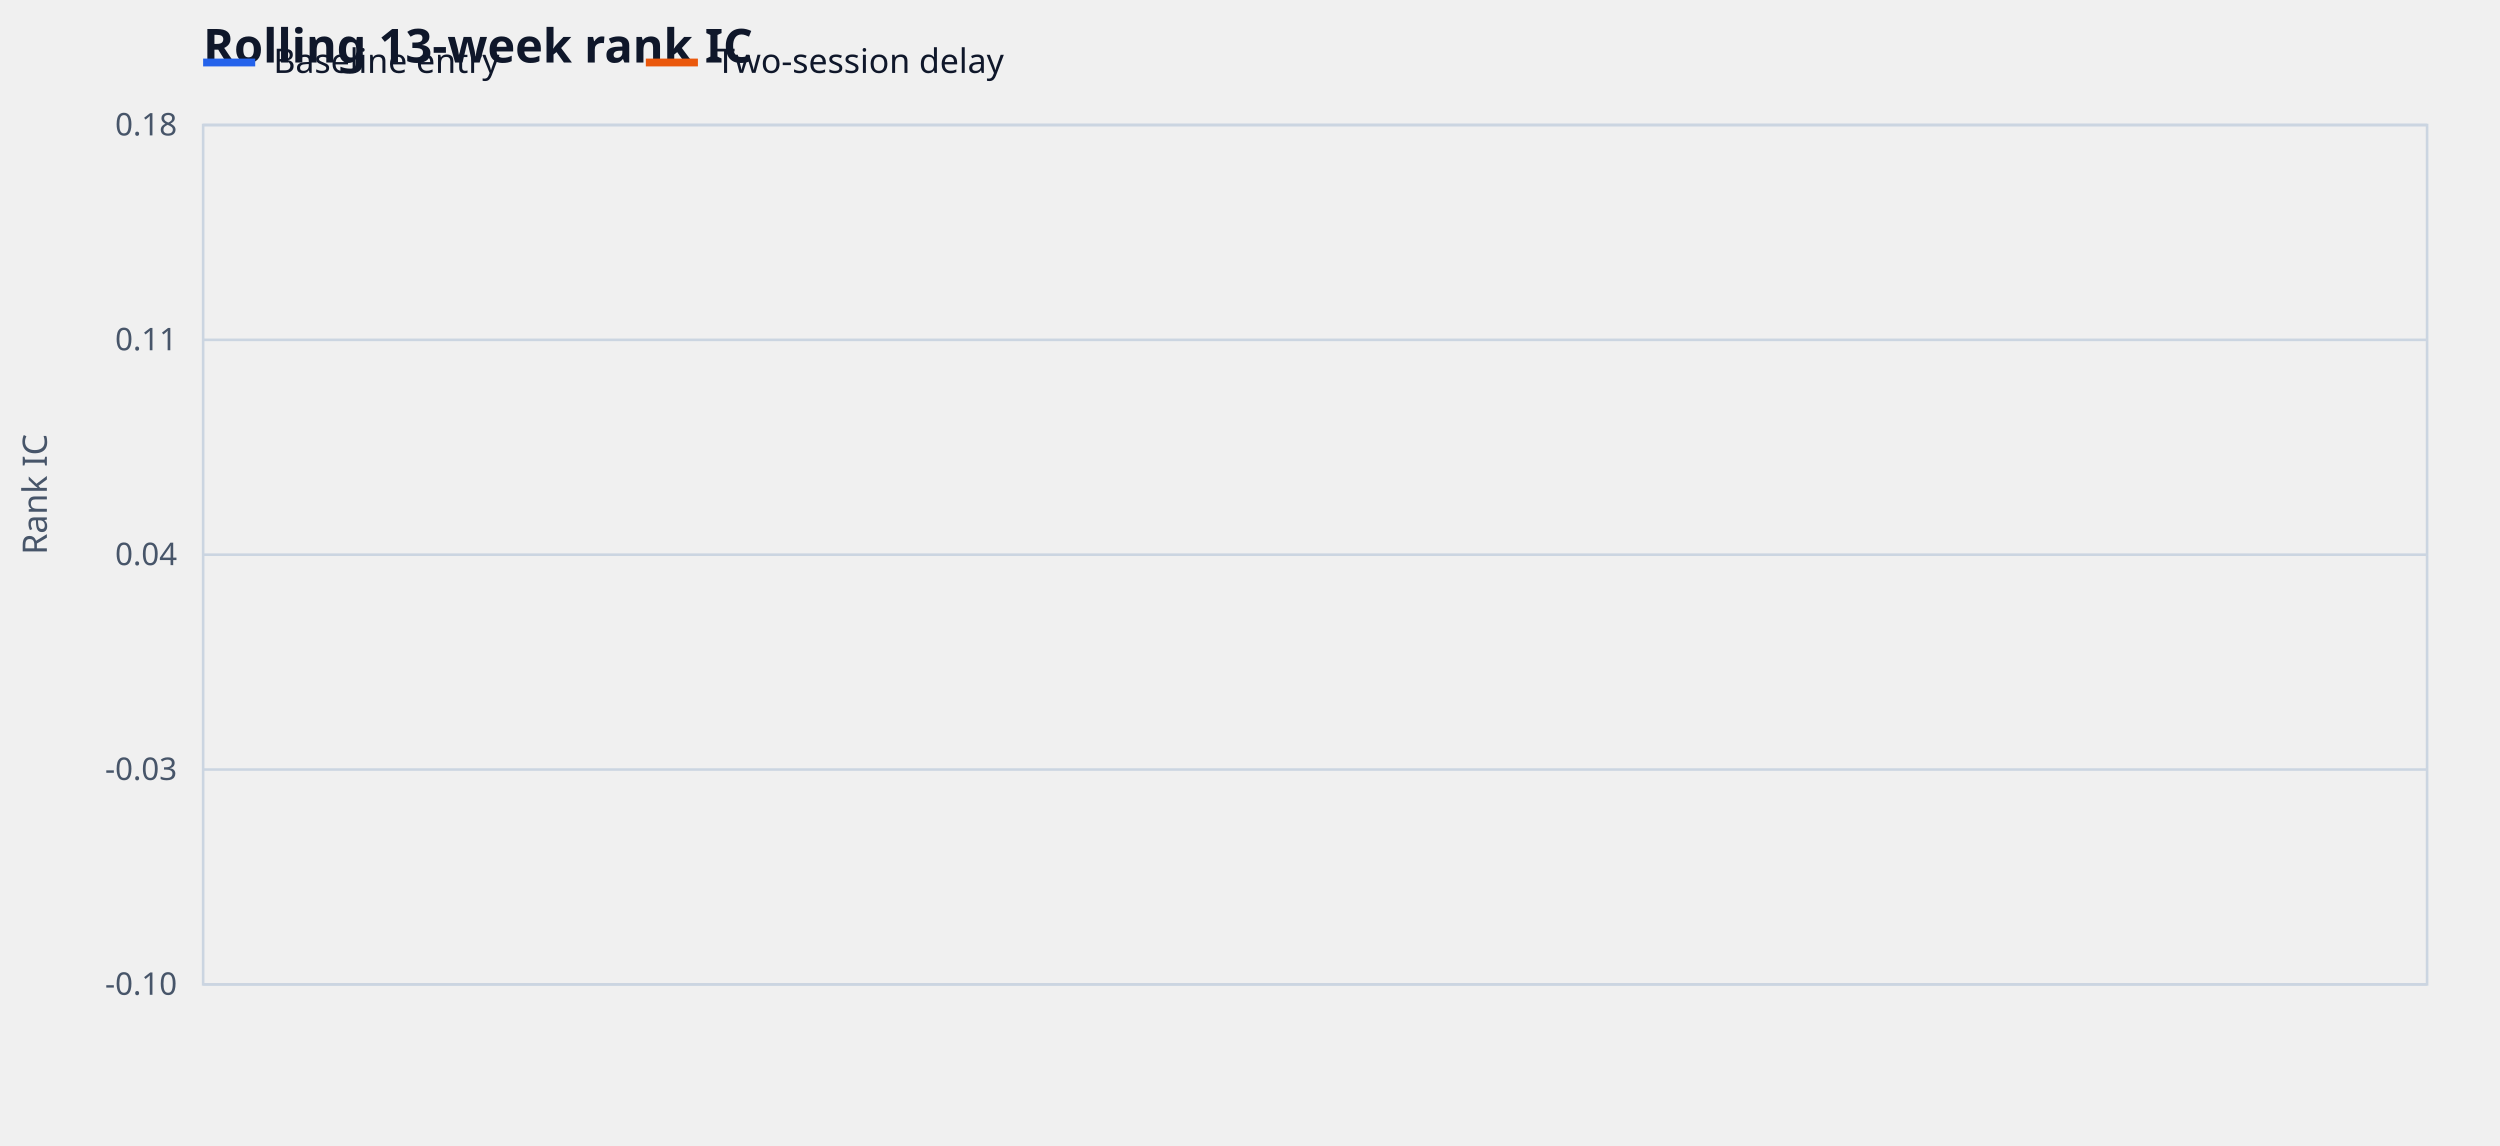
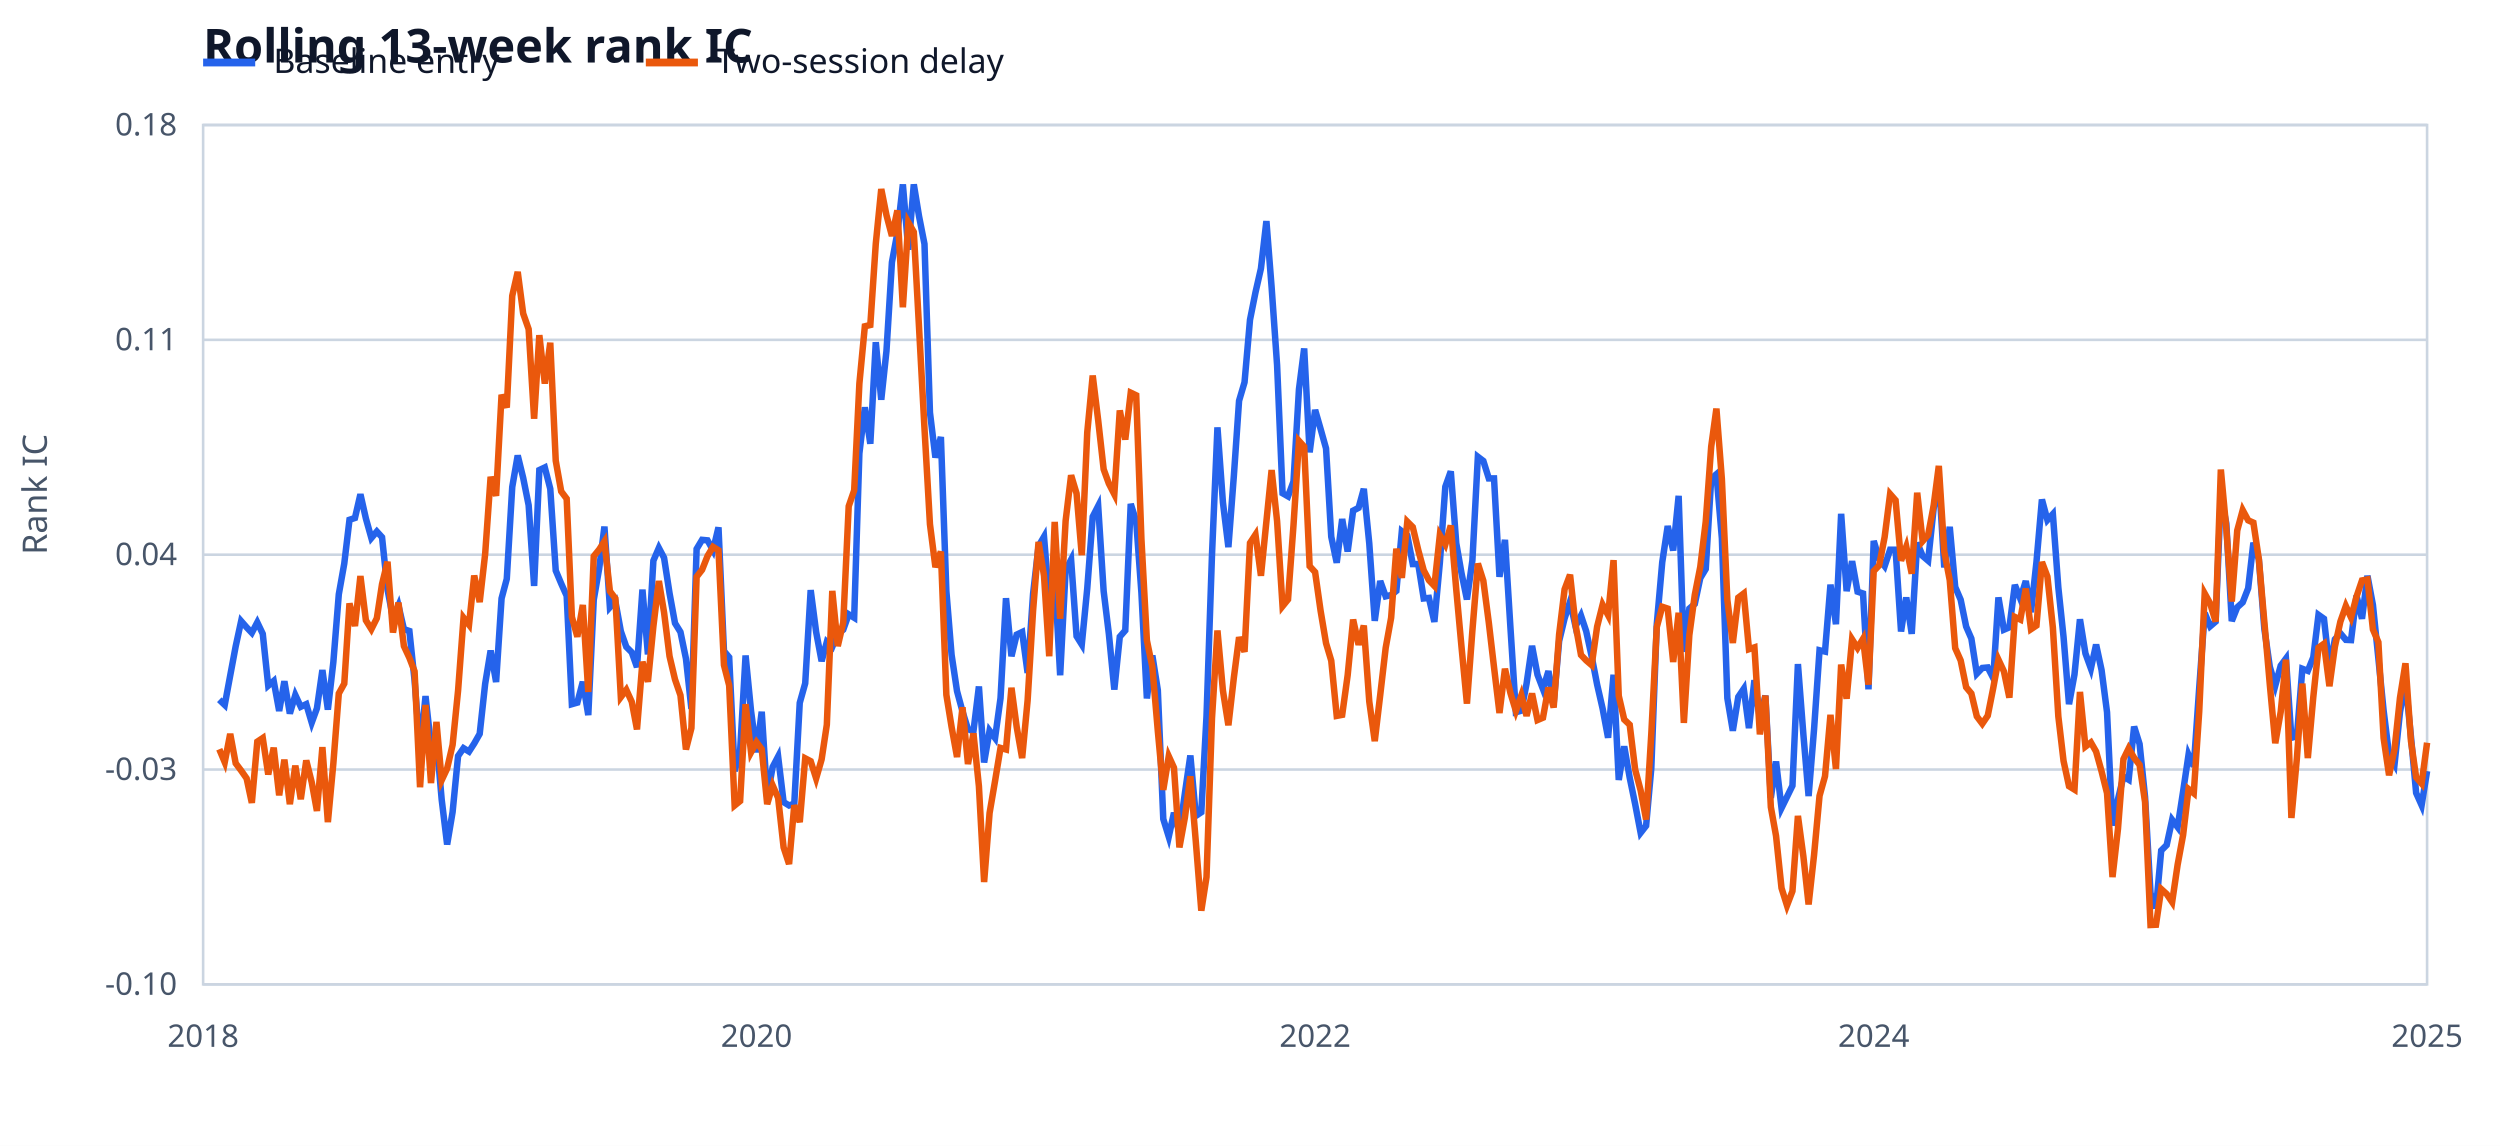
<svg xmlns="http://www.w3.org/2000/svg" viewBox="0 0 960 440" role="img" aria-labelledby="title desc">
  <style>.axis{fill:#475569;font:12px system-ui,sans-serif}.legend{fill:#0f172a;font:13px system-ui,sans-serif}.title{fill:#0f172a;font:600 18px system-ui,sans-serif}.label{fill:#475569;font:13px system-ui,sans-serif}</style>
+   <rect x="0" y="0" width="960" height="440" fill="white" />
  <text x="78" y="24" class="title">Rolling 13-week rank IC</text>
  <line x1="78" x2="98" y1="24" y2="24" stroke="#2563eb" stroke-width="3" />
  <text x="105" y="28" class="legend">Baseline entry</text>
  <line x1="248" x2="268" y1="24" y2="24" stroke="#ea580c" stroke-width="3" />
  <text x="275" y="28" class="legend">Two-session delay</text>
  <rect x="78" y="48" width="854" height="330" fill="none" stroke="#cbd5e1" />
  <line x1="78" x2="932" y1="378.0" y2="378.0" stroke="#cbd5e1" stroke-width="1" />
  <text x="68" y="382.0" text-anchor="end" class="axis">-0.10</text>
  <line x1="78" x2="932" y1="295.5" y2="295.5" stroke="#cbd5e1" stroke-width="1" />
  <text x="68" y="299.5" text-anchor="end" class="axis">-0.03</text>
  <line x1="78" x2="932" y1="213.0" y2="213.0" stroke="#cbd5e1" stroke-width="1" />
  <text x="68" y="217.0" text-anchor="end" class="axis">0.04</text>
  <line x1="78" x2="932" y1="130.5" y2="130.5" stroke="#cbd5e1" stroke-width="1" />
  <text x="68" y="134.5" text-anchor="end" class="axis">0.11</text>
  <line x1="78" x2="932" y1="48.0" y2="48.0" stroke="#cbd5e1" stroke-width="1" />
  <text x="68" y="52.0" text-anchor="end" class="axis">0.18</text>
-   <text x="5223293.5" y="402" text-anchor="middle" class="axis">2018</text>
-   <text x="5436793.5" y="402" text-anchor="middle" class="axis">2020</text>
-   <text x="5650293.5" y="402" text-anchor="middle" class="axis">2022</text>
-   <text x="5863793.5" y="402" text-anchor="middle" class="axis">2024</text>
-   <text x="6077293.5" y="402" text-anchor="middle" class="axis">2025</text>
-   <polyline points="5229542.2,268.7 5231625.2,270.7 5233708.1,259.4 5235791.0,248.2 5237576.4,238.5 5239956.9,240.9 5242039.8,243.0 5244122.7,239.0 5246205.7,243.4 5248288.6,263.3 5250371.5,261.5 5252454.4,273.0 5254537.4,261.6 5256620.3,274.0 5258703.2,266.9 5260786.1,271.4 5262869.1,270.4 5264952.0,277.5 5267034.9,272.0 5269117.8,257.3 5271200.8,272.5 5273283.7,254.3 5275366.6,228.2 5277449.6,216.4 5279532.5,199.6 5281615.4,198.9 5283698.3,189.8 5285781.3,199.1 5287864.2,206.6 5289947.1,204.1 5292030.0,206.3 5294113.0,226.3 5296195.9,237.4 5298278.8,232.5 5300361.8,241.6 5302444.7,242.3 5304527.6,261.3 5306610.5,288.5 5308693.5,267.3 5310776.4,286.3 5312859.3,283.9 5314942.2,307.0 5317025.2,324.3 5319108.1,311.8 5321191.0,290.3 5323273.9,287.3 5325356.9,288.6 5327439.8,285.5 5329522.7,281.8 5331605.7,262.6 5333688.6,249.8 5335771.5,261.9 5337854.4,229.8 5339937.4,222.3 5342020.3,187.0 5344103.2,174.9 5346186.1,183.5 5348269.1,194.0 5350352.0,225.0 5352137.4,180.5 5354517.8,179.5 5356600.8,187.7 5358683.7,219.1 5360766.6,224.1 5362849.6,228.8 5364932.5,270.4 5367015.4,269.8 5369098.3,261.8 5371181.3,274.6 5373264.2,230.3 5375347.1,218.2 5377430.0,202.2 5379513.0,233.2 5381595.9,230.9 5383678.8,242.4 5385761.8,248.4 5387844.7,250.5 5389927.6,256.2 5392010.5,226.4 5394093.5,251.3 5396176.4,215.3 5398259.3,210.4 5400342.2,214.2 5402425.2,227.8 5404508.1,239.3 5406591.0,242.7 5408673.9,252.9 5410756.9,272.2 5412839.8,210.8 5414922.7,207.3 5417005.7,207.5 5419088.6,211.3 5421171.5,202.5 5423254.4,250.0 5425337.4,252.4 5427420.3,296.1 5429503.2,288.4 5431586.1,251.7 5433669.1,273.0 5435752.0,288.9 5437834.9,273.3 5439917.8,306.1 5442000.8,294.5 5444083.7,290.5 5446166.6,308.0 5448249.6,309.3 5450332.5,308.6 5452415.4,269.9 5454498.3,262.4 5456581.3,226.6 5458366.6,242.7 5460747.1,253.9 5462830.0,246.5 5464913.0,248.4 5466995.9,243.4 5469078.8,241.8 5471161.8,235.9 5473244.7,237.2 5475327.6,174.1 5477410.5,156.4 5479493.5,170.4 5481576.4,131.4 5483361.8,153.5 5485742.2,134.8 5487825.2,100.7 5489908.1,89.4 5491991.0,70.8 5494073.9,95.9 5496156.9,70.8 5498239.8,83.0 5500322.7,93.7 5502405.7,158.4 5504488.6,175.7 5506571.5,167.8 5508654.4,227.0 5510737.4,251.4 5512820.3,265.4 5514903.2,273.2 5516986.1,280.0 5519069.1,280.8 5521152.0,263.6 5523234.9,292.8 5525317.8,280.6 5527400.8,283.4 5529483.7,268.1 5531566.6,229.7 5533649.6,252.0 5535434.9,243.7 5537517.8,242.7 5539898.3,258.4 5541981.3,228.0 5544064.2,209.7 5546147.1,206.1 5548230.0,230.7 5550313.0,221.2 5552395.9,259.3 5554478.8,218.9 5556561.8,214.9 5558644.7,244.3 5560727.6,247.5 5562810.5,226.0 5564595.9,198.4 5566976.4,194.3 5569059.3,227.0 5571142.2,243.4 5573225.2,264.8 5575308.1,244.5 5577391.0,242.1 5579473.9,193.5 5581556.9,200.2 5583639.8,227.6 5585722.7,268.2 5587805.7,251.7 5589888.6,265.0 5591971.5,314.5 5594054.4,321.3 5596137.4,312.1 5598220.3,319.8 5600303.2,304.6 5602386.1,290.1 5604469.1,313.3 5606552.0,311.9 5608634.9,275.0 5610717.8,213.1 5612800.8,164.1 5614883.7,192.9 5616966.6,210.1 5619049.6,182.7 5621132.5,153.9 5623215.4,146.8 5625298.3,122.8 5627381.3,112.3 5629464.2,103.1 5631547.1,84.9 5633630.0,110.3 5635713.0,140.2 5637795.9,189.4 5639878.8,190.6 5641961.8,184.9 5643747.1,149.5 5646127.6,133.8 5648210.5,173.7 5650293.5,157.4 5652376.4,164.7 5654459.3,172.2 5656542.2,206.1 5658625.2,216.1 5660708.1,199.3 5662791.0,211.8 5664873.9,196.1 5666956.9,195.0 5669039.8,187.7 5671122.7,208.7 5673205.7,238.4 5675288.6,223.1 5677073.9,229.0 5679454.4,228.5 5681537.4,226.9 5683620.3,204.0 5685703.2,205.6 5687786.1,216.6 5689869.1,216.6 5691952.0,229.8 5694034.9,229.6 5696117.8,238.8 5698200.8,216.1 5700283.7,186.9 5702366.6,181.0 5704449.6,208.6 5706532.5,220.0 5708615.4,230.2 5710698.3,215.2 5712781.3,175.4 5714864.2,177.0 5716947.1,183.7 5719030.0,183.7 5721113.0,221.5 5723195.9,207.3 5725278.8,240.9 5727361.8,273.5 5729444.7,272.9 5731527.6,262.5 5733610.5,248.0 5735693.5,259.1 5737776.4,264.6 5739859.3,257.7 5741942.2,270.3 5744025.2,246.2 5746108.1,237.5 5748191.0,231.0 5750273.9,240.5 5752356.9,236.4 5754439.8,242.4 5756522.7,252.1 5758605.7,262.9 5760688.6,272.1 5762771.5,283.3 5764854.4,259.1 5766937.4,299.5 5769020.3,286.6 5771103.2,298.6 5773186.1,308.8 5775269.1,319.8 5777352.0,317.1 5779434.9,295.0 5781517.8,239.7 5783303.2,215.9 5785683.7,202.0 5787766.6,211.4 5789849.6,190.4 5791932.5,250.3 5794015.4,233.7 5796098.3,231.9 5798181.3,222.0 5800264.2,218.5 5802347.1,183.8 5804430.0,182.1 5806513.0,206.7 5808595.9,268.1 5810678.8,280.6 5812761.8,267.6 5814844.7,264.5 5816927.6,279.6 5819010.5,261.2 5821093.5,276.1 5823176.4,267.1 5825259.3,306.4 5827342.2,292.4 5829425.2,310.3 5831508.1,306.0 5833591.0,301.7 5835673.9,255.0 5837756.9,282.1 5839839.8,305.7 5841922.7,280.0 5844005.7,249.7 5846088.6,250.2 5848171.5,224.5 5850254.4,239.7 5852337.4,197.3 5854420.3,227.0 5856503.2,215.5 5858586.1,227.2 5860669.1,227.9 5862752.0,264.7 5864834.9,207.7 5866917.8,214.7 5869000.8,217.4 5871083.7,211.1 5873166.6,211.1 5875249.6,242.5 5877332.5,229.4 5879415.4,243.4 5881498.3,208.4 5883581.3,213.5 5885664.2,215.3 5887747.1,195.4 5889532.5,183.2 5891913.0,217.9 5893995.9,202.3 5896078.8,225.4 5898161.8,230.3 5900244.7,240.6 5902327.6,245.2 5904410.5,258.7 5906493.5,256.5 5908576.4,256.3 5910659.3,260.4 5912742.2,229.4 5914825.2,241.8 5916908.1,240.9 5918991.0,224.6 5921073.9,229.9 5923156.9,223.1 5925239.8,235.1 5927322.7,215.8 5929405.7,191.8 5931488.6,199.7 5933571.5,197.4 5935654.4,225.6 5937737.4,244.6 5939820.3,270.4 5941903.2,259.0 5943986.1,237.8 5946069.1,250.9 5948152.0,256.7 5950234.9,247.5 5952317.8,257.3 5954400.8,273.5 5956483.7,317.0 5958566.6,306.9 5960649.6,298.2 5962732.5,299.4 5964815.4,279.0 5966898.3,285.7 5968981.3,306.0 5971064.2,343.0 5973147.1,348.7 5975230.0,326.6 5977313.0,324.5 5979395.9,314.8 5981478.8,317.6 5983561.8,304.0 5985644.7,289.8 5987727.6,294.3 5989810.5,264.1 5991893.5,235.4 5993976.4,240.5 5996059.3,238.7 5998142.2,190.1 6000225.2,201.0 6002308.1,238.5 6004093.5,233.2 6006473.9,231.3 6008556.9,225.9 6010639.8,208.4 6012722.7,214.8 6014805.7,241.4 6016888.6,256.0 6018971.5,263.3 6021054.4,255.6 6023137.4,252.9 6025220.3,283.3 6027005.7,282.7 6029386.1,256.8 6031469.1,257.6 6033552.0,252.4 6035634.9,236.1 6037717.8,237.6 6039800.8,256.5 6041883.7,245.5 6043966.6,243.2 6046049.6,245.7 6048132.5,245.8 6050215.4,228.7 6052298.3,237.6 6054381.3,221.1 6056464.2,232.3 6058547.1,252.9 6060630.0,272.8 6062713.0,289.8 6064795.9,293.5 6066878.8,273.4 6068961.8,261.7 6071044.7,282.8 6073127.6,304.5 6075210.5,309.2 6077293.5,296.1" fill="none" stroke="#2563eb" stroke-width="2.5" />
-   <polyline points="5229542.2,287.7 5231625.2,292.7 5233708.1,281.8 5235791.0,293.1 5237576.4,295.9 5239956.9,298.9 5242039.8,308.3 5244122.7,284.8 5246205.7,283.4 5248288.6,297.4 5250371.5,287.1 5252454.4,305.4 5254537.4,291.7 5256620.3,308.8 5258703.2,294.0 5260786.1,306.9 5262869.1,292.0 5264952.0,300.4 5267034.9,311.4 5269117.8,286.9 5271200.8,315.7 5273283.7,293.2 5275366.6,266.3 5277449.6,262.5 5279532.5,231.7 5281615.4,240.4 5283698.3,221.2 5285781.3,238.2 5287864.2,241.6 5289947.1,237.4 5292030.0,224.3 5294113.0,215.7 5296195.9,242.9 5298278.8,231.4 5300361.8,248.1 5302444.7,252.6 5304527.6,257.8 5306610.5,302.3 5308693.5,270.7 5310776.4,300.7 5312859.3,277.2 5314942.2,299.6 5317025.2,295.1 5319108.1,286.0 5321191.0,265.2 5323273.9,237.2 5325356.9,239.9 5327439.8,221.0 5329522.7,231.2 5331605.7,212.7 5333688.6,183.1 5335771.5,190.4 5337854.4,151.6 5339937.4,156.5 5342020.3,113.6 5344103.2,104.4 5346186.1,120.4 5348269.1,126.4 5350352.0,160.8 5352137.4,128.7 5354517.8,147.3 5356600.8,131.6 5358683.7,176.9 5360766.6,188.7 5362849.6,191.5 5364932.5,236.9 5367015.4,244.5 5369098.3,232.3 5371181.3,265.7 5373264.2,213.6 5375347.1,211.0 5377430.0,207.9 5379513.0,227.0 5381595.9,229.8 5383678.8,267.7 5385761.8,264.9 5387844.7,269.5 5389927.6,280.1 5392010.5,254.1 5394093.5,261.8 5396176.4,240.5 5398259.3,223.1 5400342.2,235.2 5402425.2,252.0 5404508.1,260.9 5406591.0,267.0 5408673.9,287.8 5410756.9,279.6 5412839.8,221.5 5414922.7,218.8 5417005.7,213.5 5419088.6,210.0 5421171.5,211.3 5423254.4,255.4 5425337.4,263.2 5427420.3,309.3 5429503.2,307.6 5431586.1,270.4 5433669.1,288.9 5435752.0,285.0 5437834.9,287.7 5439917.8,308.8 5442000.8,301.6 5444083.7,306.4 5446166.6,325.4 5448249.6,331.8 5450332.5,309.2 5452415.4,315.7 5454498.3,291.2 5456581.3,292.3 5458366.6,298.9 5460747.1,291.6 5462830.0,278.3 5464913.0,226.9 5466995.9,248.1 5469078.8,239.1 5471161.8,194.4 5473244.7,188.3 5475327.6,147.3 5477410.5,125.3 5479493.5,124.8 5481576.4,93.6 5483361.8,72.6 5485742.2,82.6 5487825.2,90.6 5489908.1,80.8 5491991.0,118.0 5494073.9,85.4 5496156.9,89.1 5498239.8,125.6 5500322.7,164.5 5502405.7,201.3 5504488.6,217.8 5506571.5,211.8 5508654.4,266.8 5510737.4,279.1 5512820.3,290.7 5514903.2,271.6 5516986.1,293.4 5519069.1,281.6 5521152.0,301.9 5523234.9,338.7 5525317.8,312.2 5527400.8,299.9 5529483.7,287.2 5531566.6,287.8 5533649.6,264.1 5535434.9,279.1 5537517.8,291.1 5539898.3,269.0 5541981.3,234.5 5544064.2,208.1 5546147.1,221.1 5548230.0,252.0 5550313.0,200.4 5552395.9,237.6 5554478.8,200.0 5556561.8,182.5 5558644.7,189.5 5560727.6,213.2 5562810.5,166.1 5564595.9,144.2 5566976.4,161.4 5569059.3,180.2 5571142.2,185.7 5573225.2,189.8 5575308.1,157.6 5577391.0,168.8 5579473.9,150.8 5581556.9,151.8 5583639.8,206.9 5585722.7,245.9 5587805.7,256.1 5589888.6,280.7 5591971.5,303.3 5594054.4,290.4 5596137.4,294.8 5598220.3,325.4 5600303.2,313.9 5602386.1,298.1 5604469.1,323.3 5606552.0,349.7 5608634.9,336.8 5610717.8,275.8 5612800.8,242.1 5614883.7,265.2 5616966.6,278.5 5619049.6,260.2 5621132.5,244.7 5623215.4,250.3 5625298.3,208.5 5627381.3,205.3 5629464.2,221.1 5631547.1,200.2 5633630.0,180.5 5635713.0,200.1 5637795.9,232.8 5639878.8,230.2 5641961.8,201.7 5643747.1,169.3 5646127.6,171.5 5648210.5,217.4 5650293.5,219.7 5652376.4,234.5 5654459.3,247.0 5656542.2,253.7 5658625.2,274.9 5660708.1,274.5 5662791.0,259.3 5664873.9,237.9 5666956.9,247.6 5669039.8,240.2 5671122.7,269.4 5673205.7,284.6 5675288.6,266.9 5677073.9,248.8 5679454.4,237.2 5681537.4,210.7 5683620.3,221.9 5685703.2,200.3 5687786.1,202.4 5689869.1,211.2 5691952.0,219.0 5694034.9,222.8 5696117.8,225.0 5698200.8,205.5 5700283.7,209.1 5702366.6,201.8 5704449.6,226.4 5706532.5,248.2 5708615.4,270.2 5710698.3,242.1 5712781.3,216.4 5714864.2,223.0 5716947.1,239.1 5719030.0,256.2 5721113.0,273.8 5723195.9,256.8 5725278.8,266.1 5727361.8,273.0 5729444.7,267.0 5731527.6,274.9 5733610.5,266.3 5735693.5,276.5 5737776.4,275.6 5739859.3,264.0 5741942.2,271.7 5744025.2,243.6 5746108.1,226.3 5748191.0,220.7 5750273.9,239.9 5752356.9,251.5 5754439.8,253.6 5756522.7,255.4 5758605.7,240.6 5760688.6,232.2 5762771.5,236.2 5764854.4,215.1 5766937.4,267.2 5769020.3,276.3 5771103.2,278.3 5773186.1,295.5 5775269.1,303.5 5777352.0,314.7 5779434.9,281.8 5781517.8,240.8 5783303.2,233.0 5785683.7,233.7 5787766.6,254.2 5789849.6,235.3 5791932.5,277.6 5794015.4,243.9 5796098.3,228.4 5798181.3,217.7 5800264.2,200.3 5802347.1,171.5 5804430.0,156.9 5806513.0,184.0 5808595.9,230.4 5810678.8,246.9 5812761.8,229.5 5814844.7,227.9 5816927.6,249.3 5819010.5,248.6 5821093.5,282.0 5823176.4,267.1 5825259.3,309.9 5827342.2,321.0 5829425.2,341.0 5831508.1,347.7 5833591.0,342.2 5835673.9,313.3 5837756.9,328.9 5839839.8,347.3 5841922.7,328.3 5844005.7,305.6 5846088.6,298.1 5848171.5,274.5 5850254.4,295.3 5852337.4,255.2 5854420.3,268.3 5856503.2,245.5 5858586.1,248.8 5860669.1,245.3 5862752.0,262.9 5864834.9,219.3 5866917.8,217.1 5869000.8,206.2 5871083.7,189.7 5873166.6,192.1 5875249.6,215.3 5877332.5,209.9 5879415.4,220.3 5881498.3,189.2 5883581.3,207.8 5885664.2,205.4 5887747.1,194.3 5889532.5,178.9 5891913.0,211.8 5893995.9,222.8 5896078.8,248.9 5898161.8,253.6 5900244.7,263.9 5902327.6,266.3 5904410.5,275.1 5906493.5,277.9 5908576.4,274.8 5910659.3,264.2 5912742.2,253.3 5914825.2,257.8 5916908.1,267.9 5918991.0,236.9 5921073.9,237.9 5923156.9,226.0 5925239.8,241.6 5927322.7,240.2 5929405.7,215.8 5931488.6,221.4 5933571.5,241.0 5935654.4,275.1 5937737.4,292.2 5939820.3,301.9 5941903.2,303.2 5943986.1,265.7 5946069.1,286.7 5948152.0,285.1 5950234.9,288.6 5952317.8,296.2 5954400.8,304.6 5956483.7,336.8 5958566.6,318.3 5960649.6,291.5 5962732.5,287.4 5964815.4,291.0 5966898.3,293.7 5968981.3,308.0 5971064.2,355.2 5973147.1,355.1 5975230.0,341.4 5977313.0,343.3 5979395.9,346.4 5981478.8,332.1 5983561.8,320.7 5985644.7,303.0 5987727.6,304.6 5989810.5,273.2 5991893.5,227.9 5993976.4,231.7 5996059.3,238.7 5998142.2,180.3 6000225.2,203.1 6002308.1,231.0 6004093.5,203.7 6006473.9,195.9 6008556.9,199.8 6010639.8,200.7 6012722.7,214.7 6014805.7,238.7 6016888.6,262.8 6018971.5,285.4 6021054.4,273.3 6023137.4,253.3 6025220.3,314.1 6027005.7,291.2 6029386.1,262.5 6031469.1,291.1 6033552.0,267.7 6035634.9,248.7 6037717.8,247.2 6039800.8,263.5 6041883.7,248.3 6043966.6,238.7 6046049.6,232.7 6048132.5,237.1 6050215.4,229.1 6052298.3,222.9 6054381.3,222.5 6056464.2,241.7 6058547.1,246.6 6060630.0,283.4 6062713.0,297.7 6064795.9,287.7 6066878.8,267.9 6068961.8,254.7 6071044.7,284.5 6073127.6,298.5 6075210.5,300.9 6077293.5,285.2" fill="none" stroke="#ea580c" stroke-width="2.5" />
+   <text x="78.0" y="402" text-anchor="middle" class="axis">2018</text>
+   <text x="290.5" y="402" text-anchor="middle" class="axis">2020</text>
+   <text x="505.0" y="402" text-anchor="middle" class="axis">2022</text>
+   <text x="719.5" y="402" text-anchor="middle" class="axis">2024</text>
+   <text x="932.0" y="402" text-anchor="middle" class="axis">2025</text>
+   <polyline points="84.2,268.7 86.3,270.7 88.4,259.4 90.5,248.2 92.6,238.5 94.7,240.9 96.7,243.0 98.8,239.0 100.9,243.4 103.0,263.3 105.1,261.5 107.2,273.0 109.2,261.6 111.3,274.0 113.4,266.9 115.5,271.4 117.6,270.4 119.7,277.5 121.7,272.0 123.8,257.3 125.9,272.5 128.0,254.3 130.1,228.2 132.2,216.4 134.2,199.6 136.3,198.9 138.4,189.8 140.5,199.1 142.6,206.6 144.7,204.1 146.7,206.3 148.8,226.3 150.9,237.4 153.0,232.5 155.1,241.6 157.2,242.3 159.2,261.3 161.3,288.5 163.4,267.3 165.5,286.3 167.6,283.9 169.6,307.0 171.7,324.3 173.8,311.8 175.9,290.3 178.0,287.3 180.1,288.6 182.1,285.5 184.2,281.8 186.3,262.6 188.4,249.8 190.5,261.9 192.6,229.8 194.6,222.3 196.7,187.0 198.8,174.9 200.9,183.5 203.0,194.0 205.1,225.0 207.1,180.5 209.2,179.5 211.3,187.7 213.4,219.1 215.5,224.1 217.6,228.8 219.6,270.4 221.7,269.8 223.8,261.8 225.9,274.6 228.0,230.3 230.1,218.2 232.1,202.2 234.2,233.2 236.3,230.9 238.4,242.4 240.5,248.4 242.6,250.5 244.6,256.2 246.7,226.4 248.8,251.3 250.9,215.3 253.0,210.4 255.0,214.2 257.1,227.8 259.2,239.3 261.3,242.7 263.4,252.9 265.5,272.2 267.5,210.8 269.6,207.3 271.7,207.5 273.8,211.3 275.9,202.5 278.0,250.0 280.0,252.4 282.1,296.1 284.2,288.4 286.3,251.7 288.4,273.0 290.5,288.9 292.5,273.3 294.6,306.1 296.7,294.5 298.8,290.5 300.9,308.0 303.0,309.3 305.0,308.6 307.1,269.9 309.2,262.4 311.3,226.6 313.4,242.7 315.5,253.9 317.5,246.5 319.6,248.4 321.7,243.4 323.8,241.8 325.9,235.9 328.0,237.2 330.0,174.1 332.1,156.4 334.2,170.4 336.3,131.4 338.4,153.5 340.4,134.8 342.5,100.7 344.6,89.4 346.7,70.8 348.8,95.9 350.9,70.8 352.9,83.0 355.0,93.7 357.1,158.4 359.2,175.7 361.3,167.8 363.4,227.0 365.4,251.4 367.5,265.4 369.6,273.2 371.7,280.0 373.8,280.8 375.9,263.6 377.9,292.8 380.0,280.6 382.1,283.4 384.2,268.1 386.3,229.7 388.4,252.0 390.4,243.7 392.5,242.7 394.6,258.4 396.7,228.0 398.8,209.7 400.9,206.1 402.9,230.7 405.0,221.2 407.1,259.3 409.2,218.9 411.3,214.9 413.4,244.3 415.4,247.5 417.5,226.0 419.6,198.4 421.7,194.3 423.8,227.0 425.8,243.4 427.9,264.8 430.0,244.5 432.1,242.1 434.2,193.5 436.3,200.2 438.3,227.6 440.4,268.2 442.5,251.7 444.6,265.0 446.7,314.5 448.8,321.3 450.8,312.1 452.9,319.8 455.0,304.6 457.1,290.1 459.2,313.3 461.3,311.9 463.3,275.0 465.4,213.1 467.5,164.1 469.6,192.9 471.7,210.1 473.8,182.7 475.8,153.9 477.9,146.8 480.0,122.8 482.1,112.3 484.2,103.1 486.3,84.9 488.3,110.3 490.4,140.2 492.5,189.4 494.6,190.6 496.7,184.9 498.8,149.5 500.8,133.8 502.9,173.7 505.0,157.4 507.1,164.7 509.2,172.2 511.2,206.1 513.3,216.1 515.4,199.3 517.5,211.8 519.6,196.1 521.7,195.0 523.7,187.7 525.8,208.7 527.9,238.4 530.0,223.1 532.1,229.0 534.2,228.5 536.2,226.9 538.3,204.0 540.4,205.6 542.5,216.6 544.6,216.6 546.7,229.8 548.7,229.6 550.8,238.8 552.9,216.1 555.0,186.9 557.1,181.0 559.2,208.6 561.2,220.0 563.3,230.2 565.4,215.2 567.5,175.4 569.6,177.0 571.7,183.7 573.7,183.7 575.8,221.5 577.9,207.3 580.0,240.9 582.1,273.5 584.2,272.9 586.2,262.5 588.3,248.0 590.4,259.1 592.5,264.6 594.6,257.7 596.6,270.3 598.7,246.2 600.8,237.5 602.9,231.0 605.0,240.5 607.1,236.4 609.1,242.4 611.2,252.1 613.3,262.9 615.4,272.1 617.5,283.3 619.6,259.1 621.6,299.5 623.7,286.6 625.8,298.6 627.9,308.8 630.0,319.8 632.1,317.1 634.1,295.0 636.2,239.7 638.3,215.9 640.4,202.0 642.5,211.4 644.6,190.4 646.6,250.3 648.7,233.7 650.8,231.9 652.9,222.0 655.0,218.5 657.1,183.8 659.1,182.1 661.2,206.7 663.3,268.1 665.4,280.6 667.5,267.6 669.6,264.5 671.6,279.6 673.7,261.2 675.8,276.1 677.9,267.1 680.0,306.4 682.0,292.4 684.1,310.3 686.2,306.0 688.3,301.7 690.4,255.0 692.5,282.1 694.5,305.7 696.6,280.0 698.7,249.7 700.8,250.2 702.9,224.5 705.0,239.7 707.0,197.3 709.1,227.0 711.2,215.5 713.3,227.2 715.4,227.9 717.5,264.7 719.5,207.7 721.6,214.7 723.7,217.4 725.8,211.1 727.9,211.1 730.0,242.5 732.0,229.4 734.1,243.4 736.2,208.4 738.3,213.5 740.4,215.3 742.5,195.4 744.5,183.2 746.6,217.9 748.7,202.3 750.8,225.4 752.9,230.3 755.0,240.6 757.0,245.2 759.1,258.7 761.2,256.5 763.3,256.3 765.4,260.4 767.4,229.4 769.5,241.8 771.6,240.9 773.7,224.6 775.8,229.9 777.9,223.1 779.9,235.1 782.0,215.8 784.1,191.8 786.2,199.7 788.3,197.4 790.4,225.6 792.4,244.6 794.5,270.4 796.6,259.0 798.7,237.8 800.8,250.9 802.9,256.7 804.9,247.5 807.0,257.3 809.1,273.5 811.2,317.0 813.3,306.9 815.4,298.2 817.4,299.4 819.5,279.0 821.6,285.7 823.7,306.0 825.8,343.0 827.9,348.7 829.9,326.6 832.0,324.5 834.1,314.8 836.2,317.6 838.3,304.0 840.4,289.8 842.4,294.3 844.5,264.1 846.6,235.4 848.7,240.5 850.8,238.7 852.8,190.1 854.9,201.0 857.0,238.5 859.1,233.2 861.2,231.3 863.3,225.9 865.3,208.4 867.4,214.8 869.5,241.4 871.6,256.0 873.7,263.3 875.8,255.6 877.8,252.9 879.9,283.3 882.0,282.7 884.1,256.8 886.2,257.6 888.3,252.4 890.3,236.1 892.4,237.6 894.5,256.5 896.6,245.5 898.7,243.2 900.8,245.7 902.8,245.8 904.9,228.7 907.0,237.6 909.1,221.1 911.2,232.3 913.3,252.9 915.3,272.8 917.4,289.8 919.5,293.5 921.6,273.4 923.7,261.7 925.8,282.8 927.8,304.5 929.9,309.2 932.0,296.1" fill="none" stroke="#2563eb" stroke-width="2.5" />
+   <polyline points="84.2,287.7 86.3,292.7 88.4,281.8 90.5,293.1 92.6,295.9 94.7,298.9 96.7,308.3 98.8,284.8 100.9,283.4 103.0,297.4 105.1,287.1 107.2,305.4 109.2,291.7 111.3,308.8 113.4,294.0 115.5,306.9 117.6,292.0 119.7,300.4 121.7,311.4 123.8,286.9 125.9,315.7 128.0,293.2 130.1,266.3 132.2,262.5 134.2,231.7 136.3,240.4 138.4,221.2 140.5,238.2 142.6,241.6 144.7,237.4 146.7,224.3 148.8,215.7 150.9,242.9 153.0,231.4 155.1,248.1 157.2,252.6 159.2,257.8 161.3,302.3 163.4,270.7 165.5,300.7 167.6,277.2 169.6,299.6 171.7,295.1 173.8,286.0 175.9,265.2 178.0,237.2 180.1,239.9 182.1,221.0 184.2,231.2 186.3,212.7 188.4,183.1 190.5,190.4 192.6,151.6 194.6,156.5 196.7,113.6 198.8,104.4 200.9,120.4 203.0,126.4 205.1,160.8 207.1,128.7 209.2,147.3 211.3,131.6 213.4,176.9 215.5,188.7 217.6,191.5 219.6,236.9 221.7,244.5 223.8,232.3 225.9,265.7 228.0,213.6 230.1,211.0 232.1,207.9 234.2,227.0 236.3,229.8 238.4,267.7 240.5,264.9 242.6,269.5 244.6,280.1 246.7,254.1 248.8,261.8 250.9,240.5 253.0,223.1 255.0,235.2 257.1,252.0 259.2,260.9 261.3,267.0 263.4,287.8 265.5,279.6 267.5,221.5 269.6,218.8 271.7,213.5 273.8,210.0 275.9,211.3 278.0,255.4 280.0,263.2 282.1,309.3 284.2,307.6 286.3,270.4 288.4,288.9 290.5,285.0 292.5,287.7 294.6,308.8 296.7,301.6 298.8,306.4 300.9,325.4 303.0,331.8 305.0,309.2 307.1,315.7 309.2,291.2 311.3,292.3 313.4,298.9 315.5,291.6 317.5,278.3 319.6,226.9 321.7,248.1 323.8,239.1 325.9,194.4 328.0,188.3 330.0,147.3 332.1,125.3 334.2,124.8 336.3,93.6 338.4,72.6 340.4,82.6 342.5,90.6 344.6,80.8 346.7,118.0 348.8,85.4 350.9,89.1 352.9,125.6 355.0,164.5 357.1,201.3 359.2,217.8 361.3,211.8 363.4,266.8 365.4,279.1 367.5,290.7 369.6,271.6 371.7,293.4 373.8,281.6 375.9,301.9 377.9,338.7 380.0,312.2 382.1,299.9 384.2,287.2 386.3,287.8 388.4,264.1 390.4,279.1 392.5,291.1 394.6,269.0 396.7,234.5 398.8,208.1 400.9,221.1 402.9,252.0 405.0,200.4 407.1,237.6 409.2,200.0 411.3,182.5 413.4,189.5 415.4,213.2 417.5,166.1 419.6,144.2 421.7,161.4 423.8,180.2 425.8,185.7 427.9,189.8 430.0,157.6 432.1,168.8 434.2,150.8 436.3,151.8 438.3,206.9 440.4,245.9 442.5,256.1 444.6,280.7 446.7,303.3 448.8,290.4 450.8,294.8 452.9,325.4 455.0,313.9 457.1,298.1 459.2,323.3 461.3,349.7 463.3,336.8 465.4,275.8 467.5,242.1 469.6,265.2 471.7,278.5 473.8,260.2 475.8,244.7 477.9,250.3 480.0,208.5 482.1,205.3 484.2,221.1 486.3,200.2 488.3,180.5 490.4,200.1 492.5,232.8 494.6,230.2 496.7,201.7 498.8,169.3 500.8,171.5 502.9,217.4 505.0,219.7 507.1,234.5 509.2,247.0 511.2,253.7 513.3,274.9 515.4,274.5 517.5,259.3 519.6,237.9 521.7,247.6 523.7,240.2 525.8,269.4 527.9,284.6 530.0,266.9 532.1,248.8 534.2,237.2 536.2,210.7 538.3,221.9 540.4,200.3 542.5,202.4 544.6,211.2 546.7,219.0 548.7,222.8 550.8,225.0 552.9,205.5 555.0,209.1 557.1,201.8 559.2,226.4 561.2,248.2 563.3,270.2 565.4,242.1 567.5,216.4 569.6,223.0 571.7,239.1 573.7,256.2 575.8,273.8 577.9,256.8 580.0,266.1 582.1,273.0 584.2,267.0 586.2,274.9 588.3,266.3 590.4,276.5 592.5,275.6 594.6,264.0 596.6,271.7 598.7,243.6 600.8,226.3 602.9,220.7 605.0,239.9 607.1,251.5 609.1,253.6 611.2,255.4 613.3,240.6 615.4,232.2 617.5,236.2 619.6,215.1 621.6,267.2 623.7,276.3 625.8,278.3 627.9,295.5 630.0,303.5 632.1,314.7 634.1,281.8 636.2,240.8 638.3,233.0 640.4,233.7 642.5,254.2 644.6,235.3 646.6,277.6 648.7,243.9 650.8,228.4 652.9,217.7 655.0,200.3 657.1,171.5 659.1,156.9 661.2,184.0 663.3,230.4 665.4,246.9 667.5,229.5 669.6,227.9 671.6,249.3 673.7,248.6 675.8,282.0 677.9,267.1 680.0,309.9 682.0,321.0 684.1,341.0 686.2,347.7 688.3,342.2 690.4,313.3 692.5,328.9 694.5,347.3 696.6,328.3 698.7,305.6 700.8,298.1 702.9,274.5 705.0,295.3 707.0,255.2 709.1,268.3 711.2,245.5 713.3,248.8 715.4,245.3 717.5,262.9 719.5,219.3 721.6,217.1 723.7,206.2 725.8,189.7 727.9,192.1 730.0,215.3 732.0,209.9 734.1,220.3 736.2,189.2 738.3,207.8 740.4,205.4 742.5,194.3 744.5,178.9 746.6,211.8 748.7,222.8 750.8,248.9 752.9,253.6 755.0,263.9 757.0,266.3 759.1,275.1 761.2,277.9 763.3,274.8 765.4,264.2 767.4,253.3 769.5,257.8 771.6,267.9 773.7,236.9 775.8,237.9 777.9,226.0 779.9,241.6 782.0,240.2 784.1,215.8 786.2,221.4 788.3,241.0 790.4,275.1 792.4,292.2 794.5,301.9 796.6,303.2 798.7,265.7 800.8,286.7 802.9,285.1 804.9,288.6 807.0,296.2 809.1,304.6 811.2,336.8 813.3,318.3 815.4,291.5 817.4,287.4 819.5,291.0 821.6,293.7 823.7,308.0 825.8,355.2 827.9,355.1 829.9,341.4 832.0,343.3 834.1,346.4 836.2,332.1 838.3,320.7 840.4,303.0 842.4,304.6 844.5,273.2 846.6,227.9 848.7,231.7 850.8,238.7 852.8,180.3 854.9,203.1 857.0,231.0 859.1,203.7 861.2,195.9 863.3,199.8 865.3,200.7 867.4,214.7 869.5,238.7 871.6,262.8 873.7,285.4 875.8,273.3 877.8,253.3 879.9,314.1 882.0,291.2 884.1,262.5 886.2,291.1 888.3,267.7 890.3,248.7 892.4,247.2 894.5,263.5 896.6,248.3 898.7,238.7 900.8,232.7 902.8,237.1 904.9,229.1 907.0,222.9 909.1,222.5 911.2,241.7 913.3,246.6 915.3,283.4 917.4,297.7 919.5,287.7 921.6,267.9 923.7,254.7 925.8,284.5 927.8,298.5 929.9,300.9 932.0,285.2" fill="none" stroke="#ea580c" stroke-width="2.5" />
  <text x="18" y="213.0" class="label" transform="rotate(-90 18 213.0)">Rank IC</text>
</svg>
